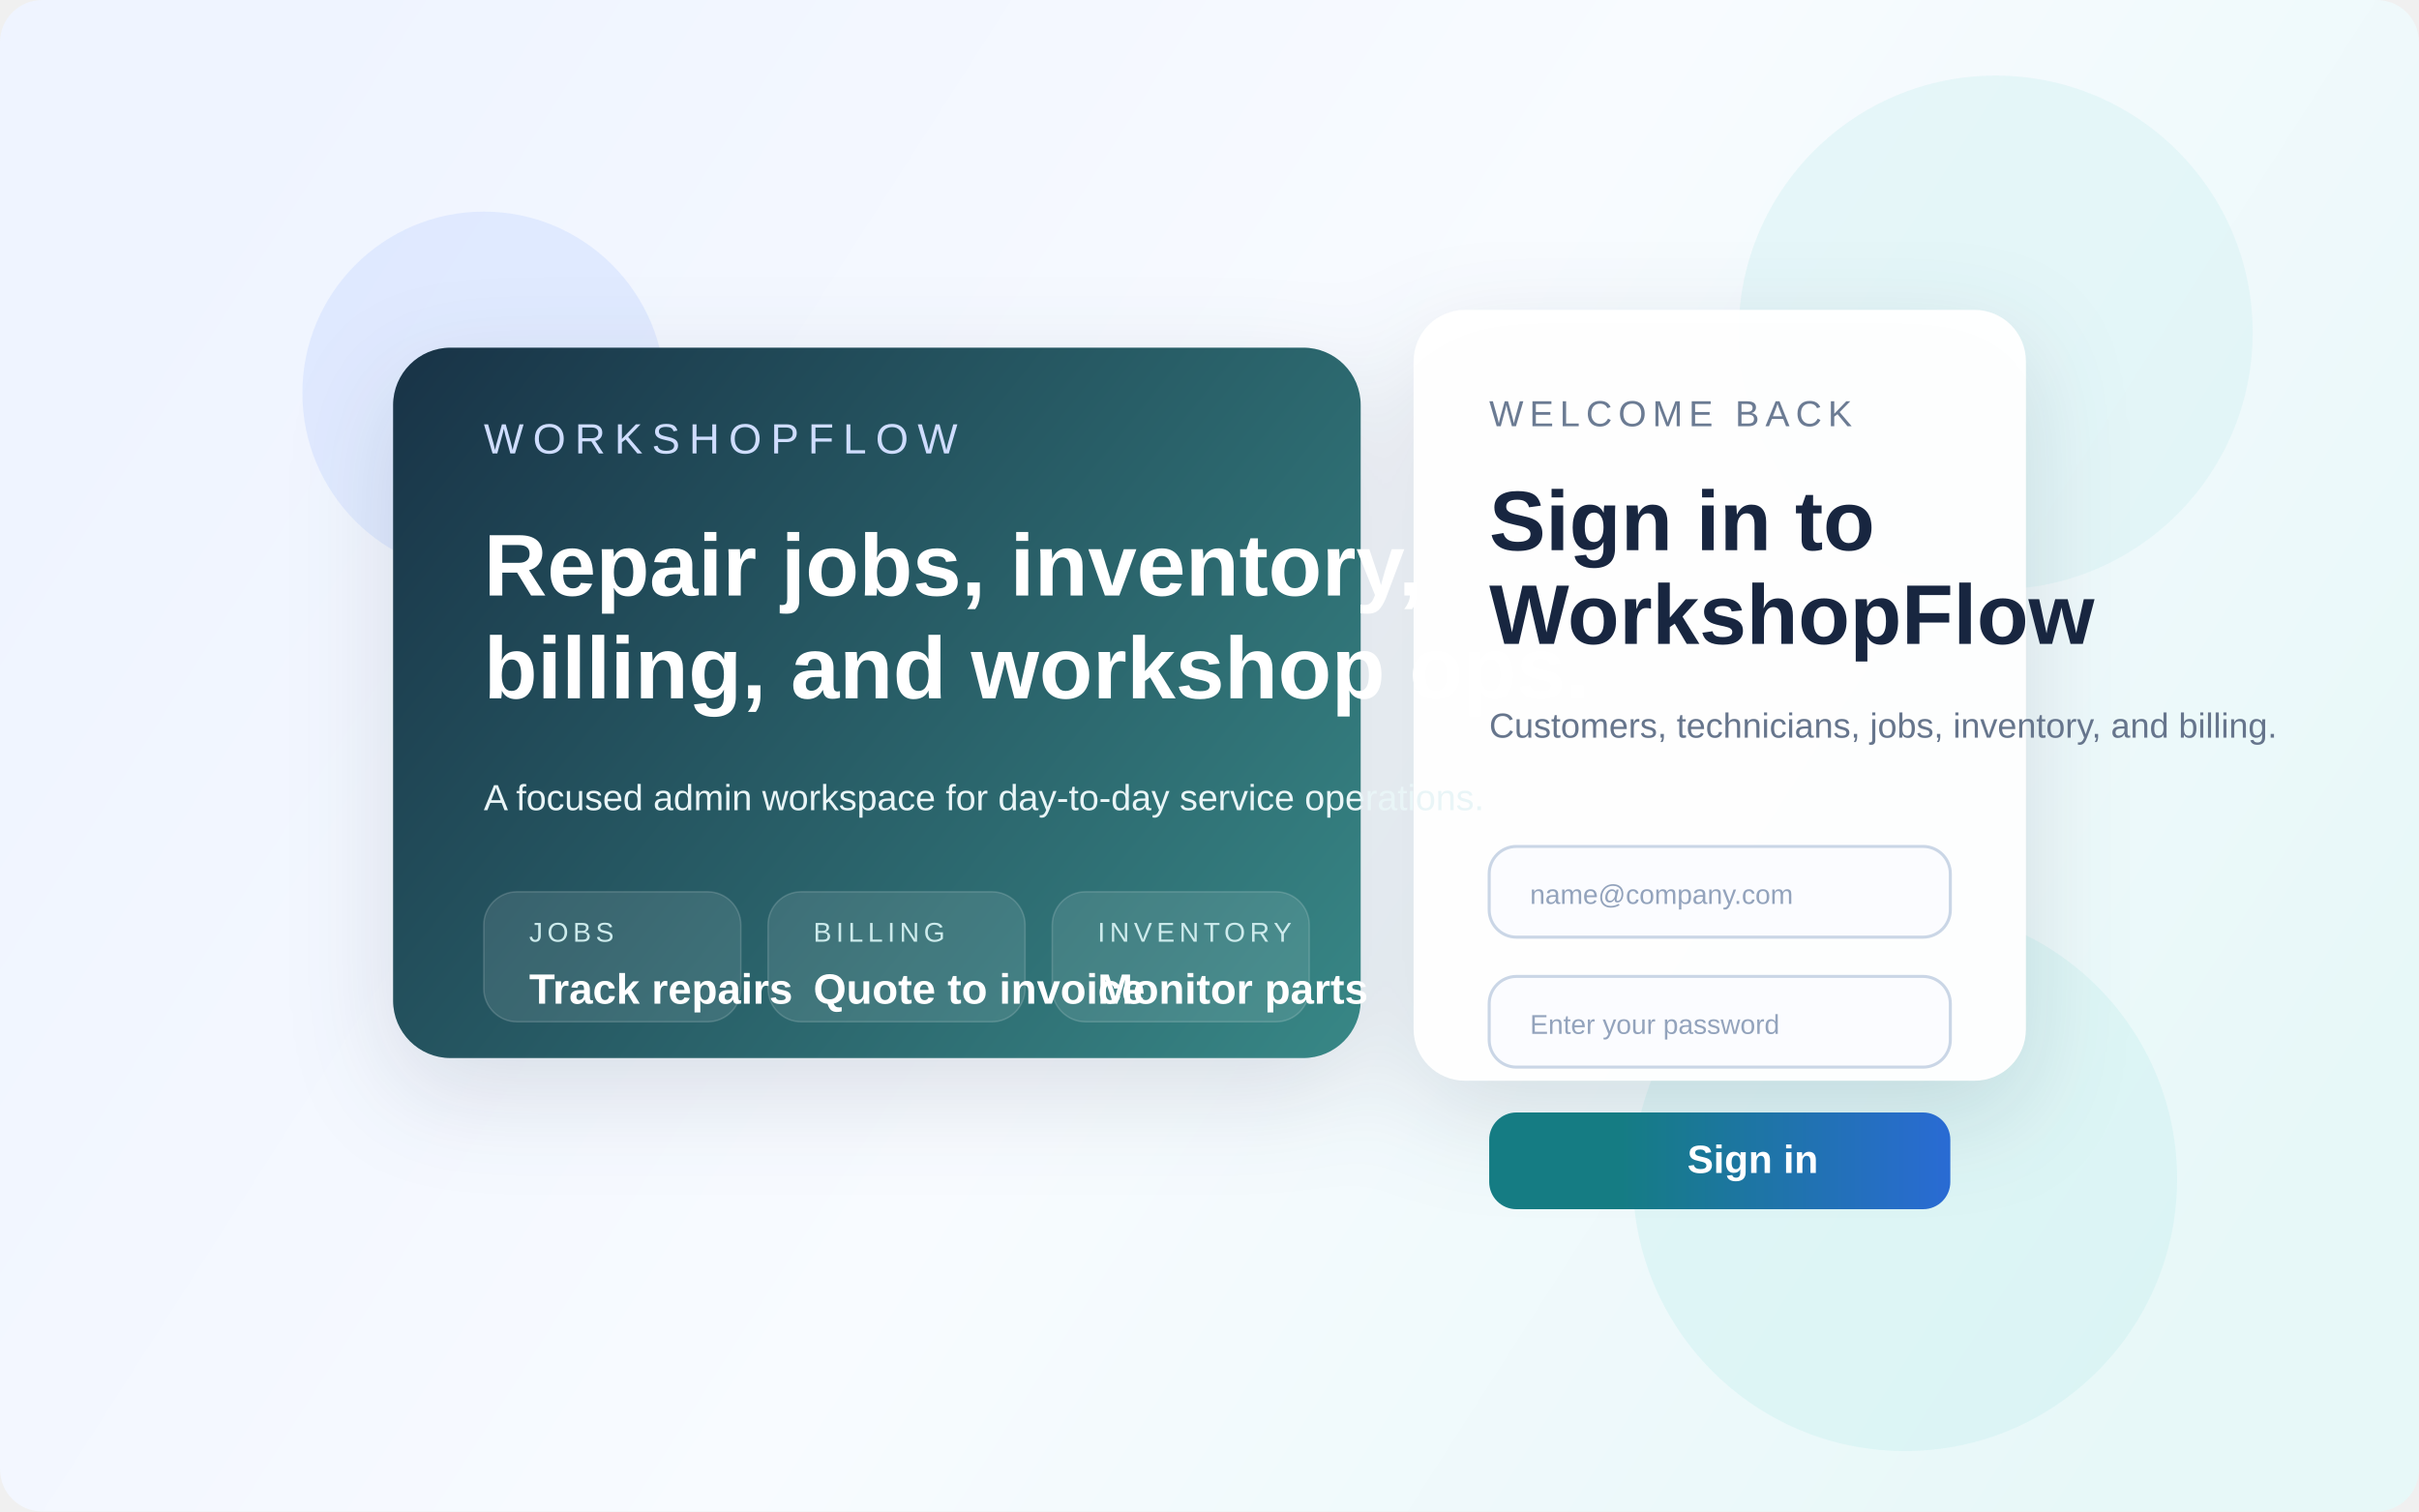
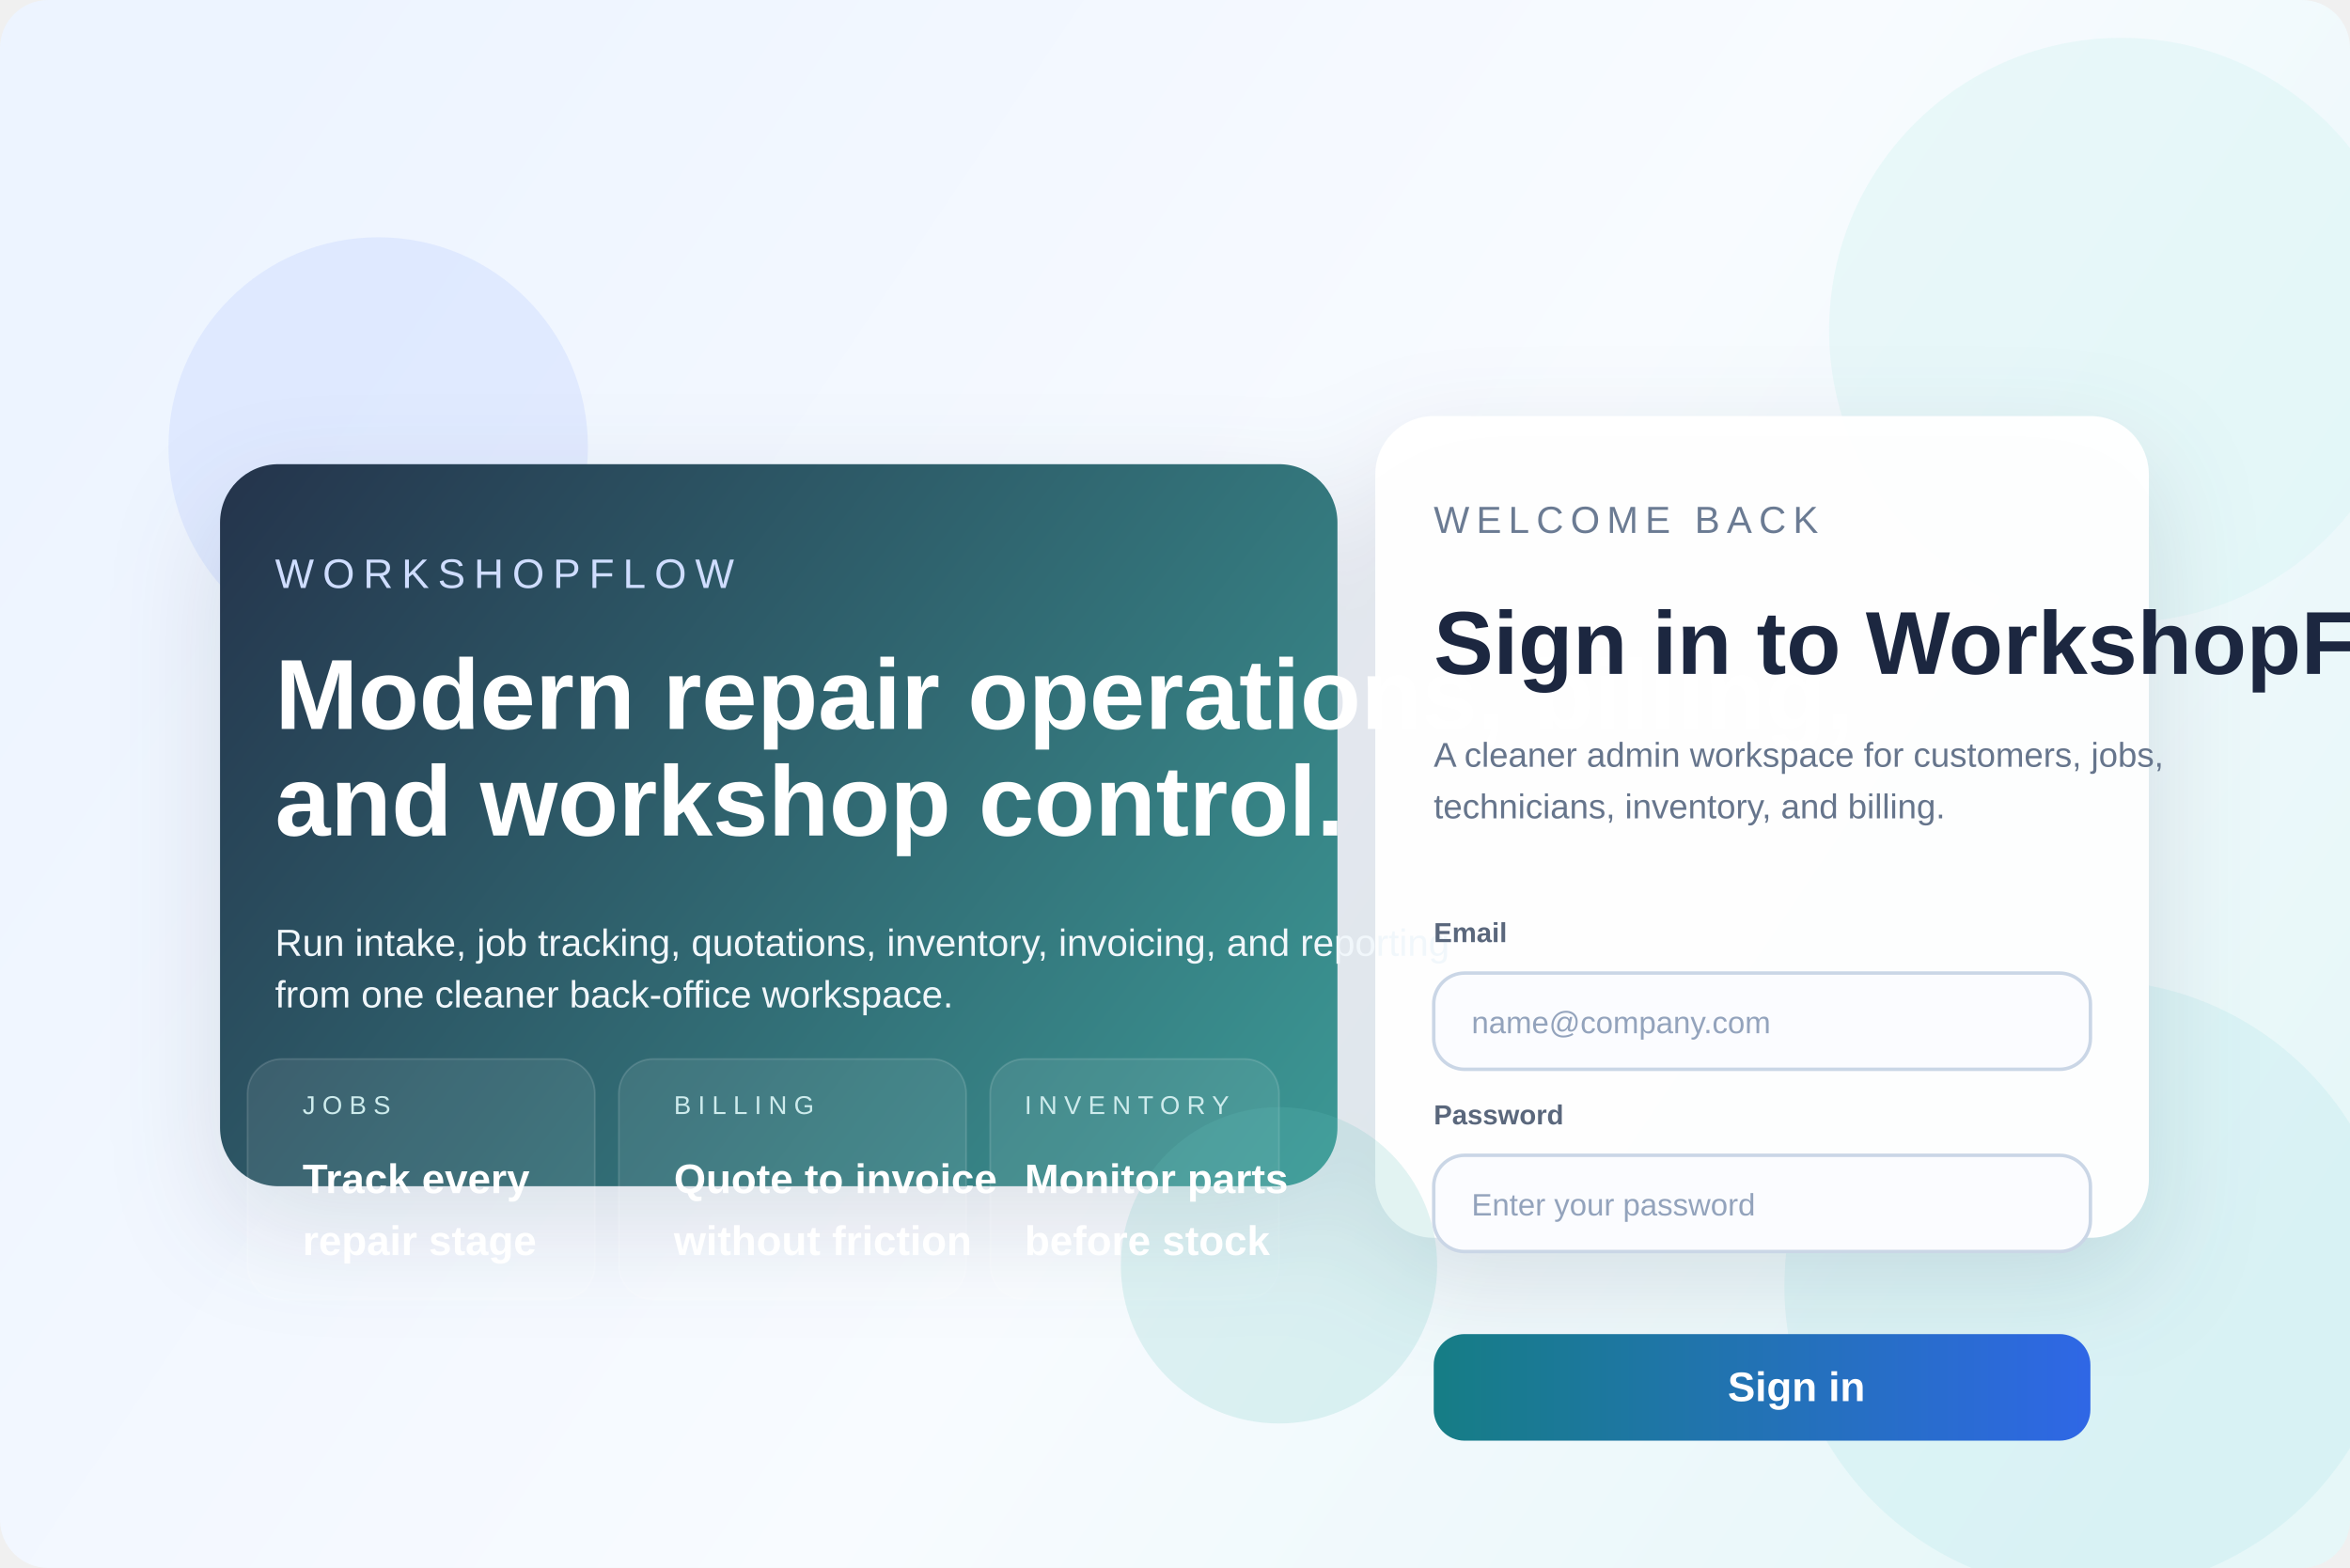
- <svg xmlns="http://www.w3.org/2000/svg" width="1600" height="1000" viewBox="0 0 1600 1000" fill="none">
+ <svg xmlns="http://www.w3.org/2000/svg" width="1367" height="912" viewBox="0 0 1367 912" fill="none">
  <defs>
-     <linearGradient id="bg" x1="160" y1="90" x2="1440" y2="910" gradientUnits="userSpaceOnUse">
-       <stop stop-color="#EFF4FF" />
-       <stop offset="0.5" stop-color="#F8FBFF" />
-       <stop offset="1" stop-color="#E7F8F8" />
+     <linearGradient id="bg" x1="120" y1="80" x2="1260" y2="850" gradientUnits="userSpaceOnUse">
+       <stop stop-color="#EDF4FF" />
+       <stop offset="0.55" stop-color="#F8FBFF" />
+       <stop offset="1" stop-color="#E6F7F8" />
    </linearGradient>
-     <linearGradient id="hero" x1="260" y1="220" x2="930" y2="760" gradientUnits="userSpaceOnUse">
-       <stop stop-color="#183246" />
-       <stop offset="1" stop-color="#3A8E8B" />
+     <linearGradient id="hero" x1="128" y1="264" x2="750" y2="746" gradientUnits="userSpaceOnUse">
+       <stop stop-color="#24334B" />
+       <stop offset="1" stop-color="#3C9A96" />
    </linearGradient>
-     <linearGradient id="cta" x1="1070" y1="760" x2="1340" y2="760" gradientUnits="userSpaceOnUse">
-       <stop stop-color="#157C83" />
-       <stop offset="1" stop-color="#2E67E6" />
+     <linearGradient id="cta" x1="835" y1="675" x2="1217" y2="675" gradientUnits="userSpaceOnUse">
+       <stop stop-color="#167D85" />
+       <stop offset="1" stop-color="#2F67E6" />
    </linearGradient>
-     <filter id="softShadow" x="180" y="160" width="1240" height="650" filterUnits="userSpaceOnUse" color-interpolation-filters="sRGB">
+     <filter id="softShadow" x="40" y="200" width="1287" height="600" filterUnits="userSpaceOnUse" color-interpolation-filters="sRGB">
      <feFlood flood-opacity="0" result="BackgroundImageFix" />
      <feColorMatrix in="SourceAlpha" type="matrix" values="0 0 0 0 0 0 0 0 0 0 0 0 0 0 0 0 0 0 127 0" result="hardAlpha" />
-       <feOffset dy="22" />
-       <feGaussianBlur stdDeviation="34" />
-       <feColorMatrix type="matrix" values="0 0 0 0 0.129 0 0 0 0 0.208 0 0 0 0 0.306 0 0 0 0.14 0" />
+       <feOffset dy="24" />
+       <feGaussianBlur stdDeviation="32" />
+       <feColorMatrix type="matrix" values="0 0 0 0 0.157 0 0 0 0 0.231 0 0 0 0 0.329 0 0 0 0.14 0" />
      <feBlend mode="normal" in2="BackgroundImageFix" result="effect1_dropShadow_0_1" />
      <feBlend mode="normal" in="SourceGraphic" in2="effect1_dropShadow_0_1" result="shape" />
    </filter>
  </defs>
-   <rect width="1600" height="1000" rx="28" fill="url(#bg)" />
-   <circle cx="320" cy="260" r="120" fill="#C9D8FF" fill-opacity="0.42" />
-   <circle cx="1320" cy="220" r="170" fill="#D9F3F4" fill-opacity="0.54" />
-   <circle cx="1260" cy="780" r="180" fill="#CDEFF0" fill-opacity="0.48" />
+   <rect width="1367" height="912" rx="28" fill="url(#bg)" />
+   <circle cx="220" cy="260" r="122" fill="#C8D7FF" fill-opacity="0.4" />
+   <circle cx="1234" cy="192" r="170" fill="#D8F3F4" fill-opacity="0.46" />
+   <circle cx="1216" cy="748" r="178" fill="#C7EDEF" fill-opacity="0.42" />
  <g filter="url(#softShadow)">
-     <rect x="260" y="230" width="640" height="470" rx="38" fill="url(#hero)" />
-     <rect x="935" y="205" width="405" height="510" rx="34" fill="#FFFFFF" fill-opacity="0.96" />
+     <rect x="128" y="270" width="650" height="420" rx="34" fill="url(#hero)" />
+     <rect x="800" y="242" width="450" height="478" rx="34" fill="#FFFFFF" fill-opacity="0.96" />
  </g>
-   <text x="320" y="300" fill="#CFDDFF" font-family="Arial, sans-serif" font-size="28" letter-spacing="6">WORKSHOPFLOW</text>
-   <text x="320" y="394" fill="#FFFFFF" font-family="Arial, sans-serif" font-size="58" font-weight="700">Repair jobs, inventory,</text>
-   <text x="320" y="462" fill="#FFFFFF" font-family="Arial, sans-serif" font-size="58" font-weight="700">billing, and workshop ops.</text>
-   <text x="320" y="536" fill="#E9F5F7" font-family="Arial, sans-serif" font-size="24">A focused admin workspace for day-to-day service operations.</text>
-   <rect x="320" y="590" width="170" height="86" rx="22" fill="#FFFFFF" fill-opacity="0.10" stroke="#FFFFFF" stroke-opacity="0.16" />
-   <rect x="508" y="590" width="170" height="86" rx="22" fill="#FFFFFF" fill-opacity="0.10" stroke="#FFFFFF" stroke-opacity="0.16" />
-   <rect x="696" y="590" width="170" height="86" rx="22" fill="#FFFFFF" fill-opacity="0.10" stroke="#FFFFFF" stroke-opacity="0.16" />
-   <text x="350" y="623" fill="#CDEBEC" font-family="Arial, sans-serif" font-size="18" letter-spacing="3">JOBS</text>
-   <text x="350" y="664" fill="#FFFFFF" font-family="Arial, sans-serif" font-size="28" font-weight="700">Track repairs</text>
-   <text x="538" y="623" fill="#CDEBEC" font-family="Arial, sans-serif" font-size="18" letter-spacing="3">BILLING</text>
-   <text x="538" y="664" fill="#FFFFFF" font-family="Arial, sans-serif" font-size="28" font-weight="700">Quote to invoice</text>
-   <text x="726" y="623" fill="#CDEBEC" font-family="Arial, sans-serif" font-size="18" letter-spacing="3">INVENTORY</text>
-   <text x="726" y="664" fill="#FFFFFF" font-family="Arial, sans-serif" font-size="28" font-weight="700">Monitor parts</text>
-   <text x="985" y="282" fill="#6B7B93" font-family="Arial, sans-serif" font-size="24" letter-spacing="4">WELCOME BACK</text>
-   <text x="985" y="364" fill="#182640" font-family="Arial, sans-serif" font-size="56" font-weight="700">Sign in to</text>
-   <text x="985" y="426" fill="#182640" font-family="Arial, sans-serif" font-size="56" font-weight="700">WorkshopFlow</text>
-   <text x="985" y="488" fill="#66758C" font-family="Arial, sans-serif" font-size="23">Customers, technicians, jobs, inventory, and billing.</text>
-   <rect x="985" y="560" width="305" height="60" rx="18" fill="#FBFCFF" stroke="#CAD6E6" stroke-width="2" />
-   <rect x="985" y="646" width="305" height="60" rx="18" fill="#FBFCFF" stroke="#CAD6E6" stroke-width="2" />
-   <rect x="985" y="736" width="305" height="64" rx="18" fill="url(#cta)" />
-   <text x="1012" y="598" fill="#93A3BC" font-family="Arial, sans-serif" font-size="18">name@company.com</text>
-   <text x="1012" y="684" fill="#93A3BC" font-family="Arial, sans-serif" font-size="18">Enter your password</text>
-   <text x="1116" y="776" fill="#FFFFFF" font-family="Arial, sans-serif" font-size="26" font-weight="700">Sign in</text>
+   <text x="160" y="342" fill="#CFDDFF" font-family="Arial, sans-serif" font-size="24" letter-spacing="5">WORKSHOPFLOW</text>
+   <text x="160" y="424" fill="#FFFFFF" font-family="Arial, sans-serif" font-size="58" font-weight="700">Modern repair operations, billing,</text>
+   <text x="160" y="486" fill="#FFFFFF" font-family="Arial, sans-serif" font-size="58" font-weight="700">and workshop control.</text>
+   <text x="160" y="556" fill="#F1F7FB" font-family="Arial, sans-serif" font-size="22">Run intake, job tracking, quotations, inventory, invoicing, and reporting</text>
+   <text x="160" y="586" fill="#F1F7FB" font-family="Arial, sans-serif" font-size="22">from one cleaner back-office workspace.</text>
+   <rect x="144" y="616" width="202" height="140" rx="20" fill="#FFFFFF" fill-opacity="0.08" stroke="#FFFFFF" stroke-opacity="0.14" />
+   <rect x="360" y="616" width="202" height="140" rx="20" fill="#FFFFFF" fill-opacity="0.08" stroke="#FFFFFF" stroke-opacity="0.14" />
+   <rect x="576" y="616" width="168" height="140" rx="20" fill="#FFFFFF" fill-opacity="0.08" stroke="#FFFFFF" stroke-opacity="0.14" />
+   <circle cx="744" cy="736" r="92" fill="#69C5BE" fill-opacity="0.18" />
+   <text x="176" y="648" fill="#CDEBEC" font-family="Arial, sans-serif" font-size="15" letter-spacing="4">JOBS</text>
+   <text x="176" y="694" fill="#FFFFFF" font-family="Arial, sans-serif" font-size="24" font-weight="700">Track every</text>
+   <text x="176" y="730" fill="#FFFFFF" font-family="Arial, sans-serif" font-size="24" font-weight="700">repair stage</text>
+   <text x="392" y="648" fill="#CDEBEC" font-family="Arial, sans-serif" font-size="15" letter-spacing="4">BILLING</text>
+   <text x="392" y="694" fill="#FFFFFF" font-family="Arial, sans-serif" font-size="24" font-weight="700">Quote to invoice</text>
+   <text x="392" y="730" fill="#FFFFFF" font-family="Arial, sans-serif" font-size="24" font-weight="700">without friction</text>
+   <text x="596" y="648" fill="#CDEBEC" font-family="Arial, sans-serif" font-size="15" letter-spacing="4">INVENTORY</text>
+   <text x="596" y="694" fill="#FFFFFF" font-family="Arial, sans-serif" font-size="24" font-weight="700">Monitor parts</text>
+   <text x="596" y="730" fill="#FFFFFF" font-family="Arial, sans-serif" font-size="24" font-weight="700">before stock</text>
+   <text x="834" y="310" fill="#6B7B93" font-family="Arial, sans-serif" font-size="22" letter-spacing="4">WELCOME BACK</text>
+   <text x="834" y="392" fill="#1C2740" font-family="Arial, sans-serif" font-size="52" font-weight="700">Sign in to WorkshopFlow</text>
+   <text x="834" y="446" fill="#66758C" font-family="Arial, sans-serif" font-size="20">A cleaner admin workspace for customers, jobs,</text>
+   <text x="834" y="476" fill="#66758C" font-family="Arial, sans-serif" font-size="20">technicians, inventory, and billing.</text>
+   <text x="834" y="548" fill="#5A677C" font-family="Arial, sans-serif" font-size="16" font-weight="700">Email</text>
+   <rect x="834" y="566" width="382" height="56" rx="18" fill="#FBFCFF" stroke="#CAD6E6" stroke-width="2" />
+   <text x="856" y="601" fill="#93A3BC" font-family="Arial, sans-serif" font-size="18">name@company.com</text>
+   <text x="834" y="654" fill="#5A677C" font-family="Arial, sans-serif" font-size="16" font-weight="700">Password</text>
+   <rect x="834" y="672" width="382" height="56" rx="18" fill="#FBFCFF" stroke="#CAD6E6" stroke-width="2" />
+   <text x="856" y="707" fill="#93A3BC" font-family="Arial, sans-serif" font-size="18">Enter your password</text>
+   <rect x="834" y="776" width="382" height="62" rx="18" fill="url(#cta)" />
+   <text x="1005" y="815" fill="#FFFFFF" font-family="Arial, sans-serif" font-size="24" font-weight="700">Sign in</text>
</svg>
